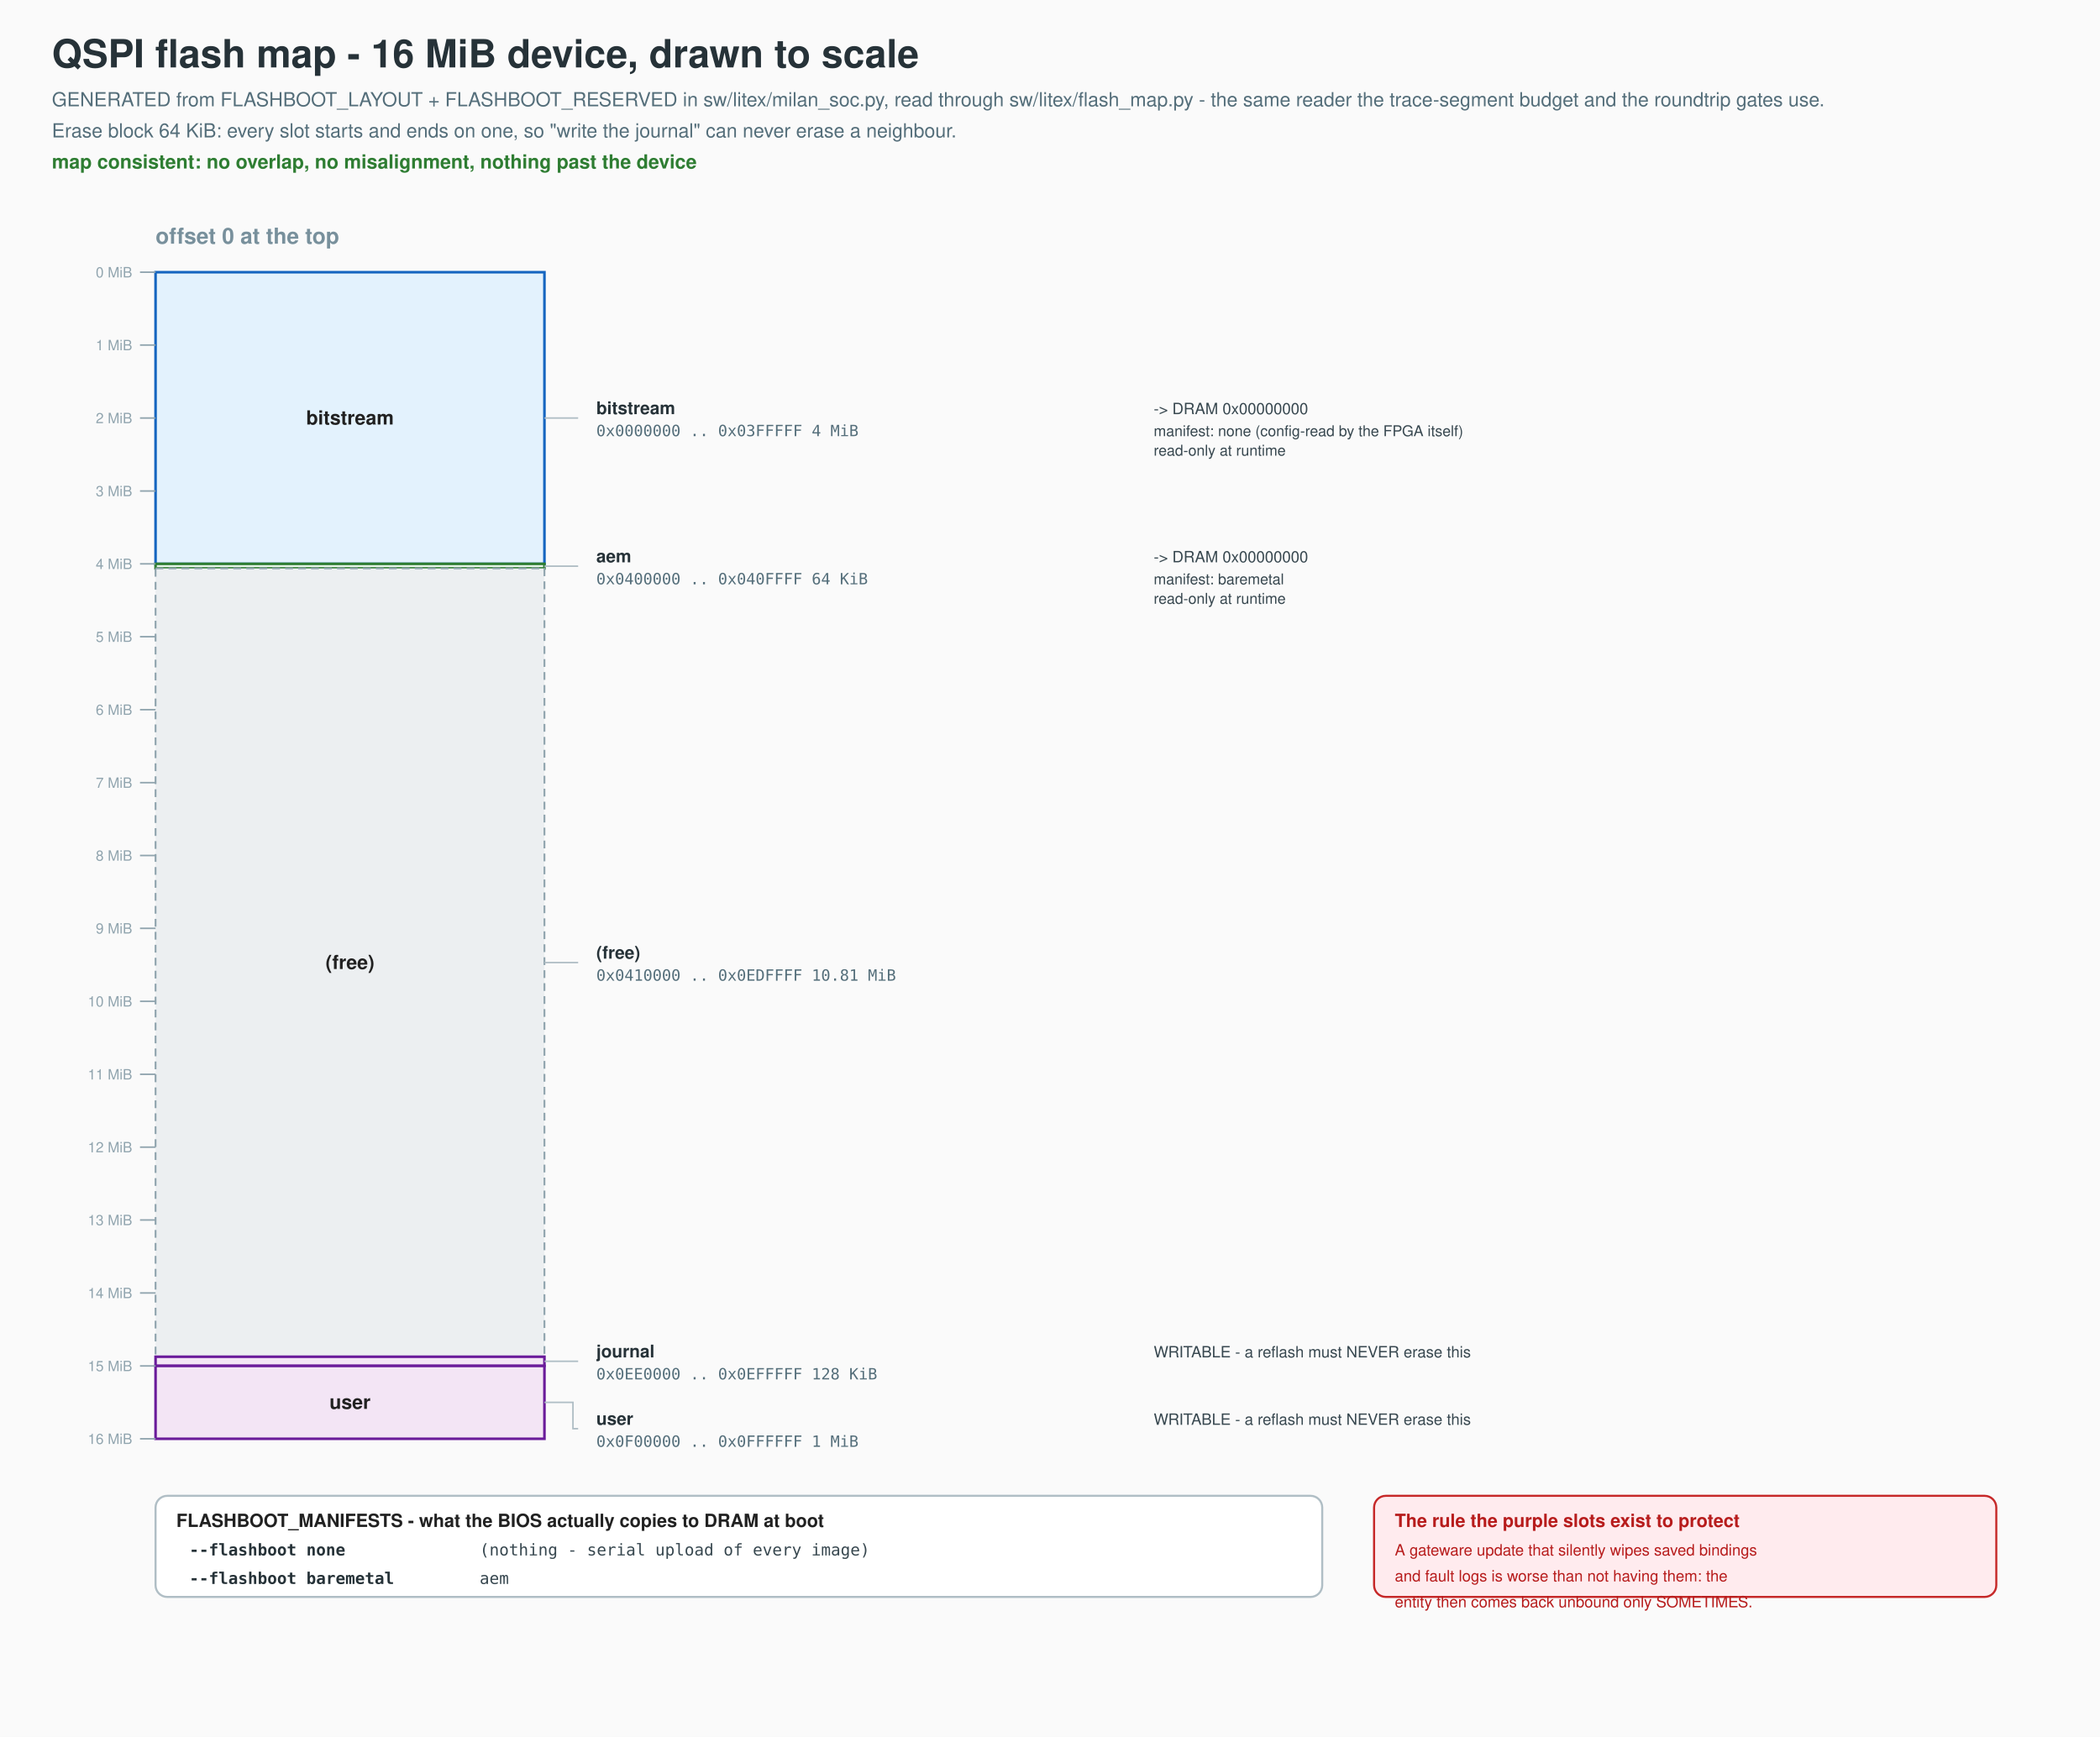
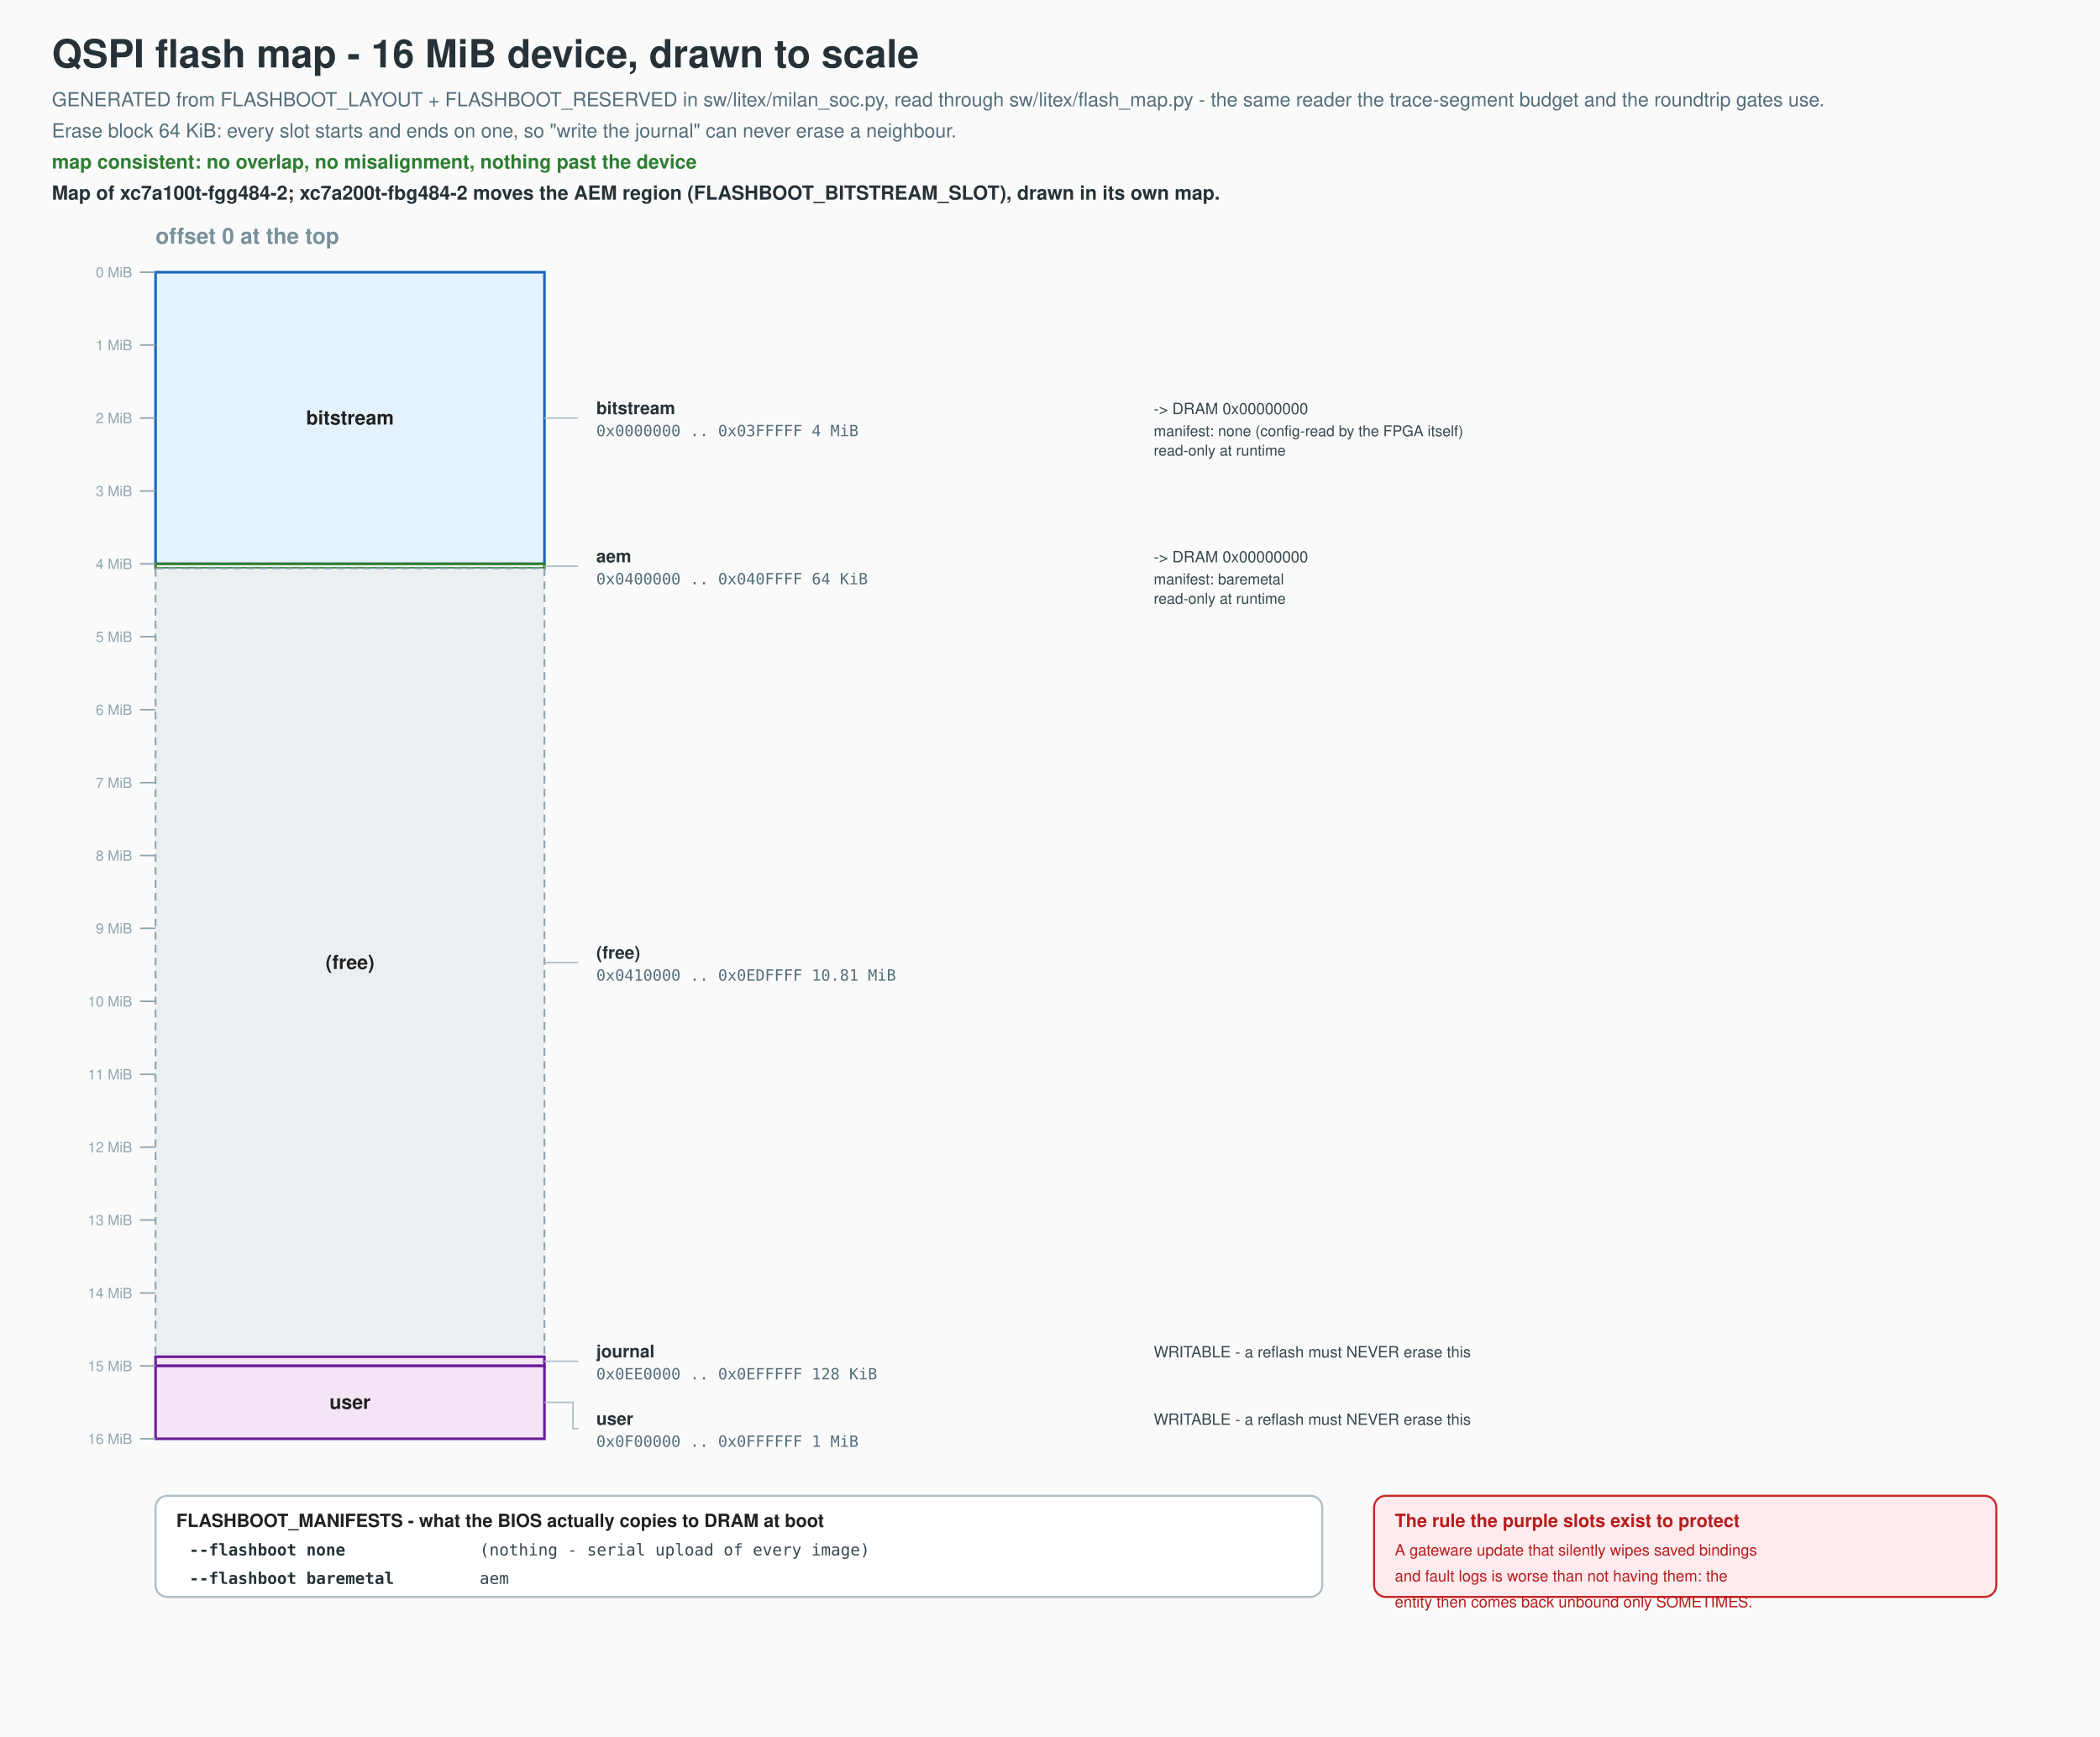
<svg xmlns="http://www.w3.org/2000/svg" width="1620" height="1340" viewBox="0 0 1620 1340" font-family="Helvetica,Arial,sans-serif">
  <rect width="1620" height="1340" fill="#FAFAFA" />
  <text x="40" y="52" font-size="30" font-weight="bold" fill="#263238">QSPI flash map - 16 MiB device, drawn to scale</text>
  <text x="40" y="82" font-size="15" fill="#546E7A">GENERATED from FLASHBOOT_LAYOUT + FLASHBOOT_RESERVED in sw/litex/milan_soc.py, read through sw/litex/flash_map.py - the same reader the trace-segment budget and the roundtrip gates use.</text>
  <text x="40" y="106" font-size="15" fill="#546E7A">Erase block 64 KiB: every slot starts and ends on one, so "write the journal" can never erase a neighbour.</text>
  <text x="40" y="130" font-size="15" font-weight="bold" fill="#2E7D32">map consistent: no overlap, no misalignment, nothing past the device</text>
+   <text x="40" y="154" font-size="15" font-weight="bold" fill="#263238">Map of xc7a100t-fgg484-2; xc7a200t-fbg484-2 moves the AEM region (FLASHBOOT_BITSTREAM_SLOT), drawn in its own map.</text>
  <text x="120" y="188" font-size="17" font-weight="bold" fill="#78909C">offset 0 at the top</text>
  <rect x="120" y="210.0" width="300" height="225.0" fill="#E3F2FD" stroke="#1565C0" stroke-width="2" />
  <text x="270.0" y="327.5" font-size="15" font-weight="bold" fill="#212121" text-anchor="middle">bitstream</text>
  <path d="M420,322.5 L442,322.5 L442,322.5 L446,322.5" fill="none" stroke="#B0BEC5" stroke-width="1.2" />
  <text x="460" y="319.5" font-size="13.5" font-weight="bold" fill="#263238">bitstream</text>
  <text x="460" y="336.5" font-size="12" font-family="monospace" fill="#546E7A">0x0000000 .. 0x03FFFFF   4 MiB</text>
  <text x="890" y="319.5" font-size="12" fill="#37474F">-&gt; DRAM 0x00000000</text>
  <text x="890" y="336.5" font-size="11.5" fill="#37474F">manifest: none (config-read by the FPGA itself)</text>
  <text x="890" y="351.5" font-size="11.5" fill="#37474F">read-only at runtime</text>
  <rect x="120" y="435.0" width="300" height="3.5" fill="#E8F5E9" stroke="#2E7D32" stroke-width="2" />
  <path d="M420,436.8 L442,436.8 L442,436.8 L446,436.8" fill="none" stroke="#B0BEC5" stroke-width="1.2" />
  <text x="460" y="433.8" font-size="13.5" font-weight="bold" fill="#263238">aem</text>
  <text x="460" y="450.8" font-size="12" font-family="monospace" fill="#546E7A">0x0400000 .. 0x040FFFF   64 KiB</text>
  <text x="890" y="433.8" font-size="12" fill="#37474F">-&gt; DRAM 0x00000000</text>
  <text x="890" y="450.8" font-size="11.5" fill="#37474F">manifest: baremetal</text>
  <text x="890" y="465.8" font-size="11.5" fill="#37474F">read-only at runtime</text>
  <rect x="120" y="438.5" width="300" height="608.2" fill="#ECEFF1" stroke="#90A4AE" stroke-width="1.4" stroke-dasharray="6,4" />
  <text x="270.0" y="747.6" font-size="15" font-weight="bold" fill="#212121" text-anchor="middle">(free)</text>
  <path d="M420,742.6 L442,742.6 L442,742.6 L446,742.6" fill="none" stroke="#B0BEC5" stroke-width="1.2" />
  <text x="460" y="739.6" font-size="13.5" font-weight="bold" fill="#263238">(free)</text>
  <text x="460" y="756.6" font-size="12" font-family="monospace" fill="#546E7A">0x0410000 .. 0x0EDFFFF   10.81 MiB</text>
  <rect x="120" y="1046.7" width="300" height="7.0" fill="#F3E5F5" stroke="#6A1B9A" stroke-width="2" />
  <path d="M420,1050.2 L442,1050.2 L442,1050.2 L446,1050.2" fill="none" stroke="#B0BEC5" stroke-width="1.2" />
  <text x="460" y="1047.2" font-size="13.5" font-weight="bold" fill="#263238">journal</text>
  <text x="460" y="1064.2" font-size="12" font-family="monospace" fill="#546E7A">0x0EE0000 .. 0x0EFFFFF   128 KiB</text>
  <text x="890" y="1047.2" font-size="12" fill="#37474F">WRITABLE - a reflash must NEVER erase this</text>
  <rect x="120" y="1053.8" width="300" height="56.2" fill="#F3E5F5" stroke="#6A1B9A" stroke-width="2" />
  <text x="270.0" y="1086.9" font-size="15" font-weight="bold" fill="#212121" text-anchor="middle">user</text>
  <path d="M420,1081.9 L442,1081.9 L442,1102.2 L446,1102.2" fill="none" stroke="#B0BEC5" stroke-width="1.2" />
  <text x="460" y="1099.2" font-size="13.5" font-weight="bold" fill="#263238">user</text>
  <text x="460" y="1116.2" font-size="12" font-family="monospace" fill="#546E7A">0x0F00000 .. 0x0FFFFFF   1 MiB</text>
  <text x="890" y="1099.2" font-size="12" fill="#37474F">WRITABLE - a reflash must NEVER erase this</text>
  <path d="M108,210.0 L120,210.0" stroke="#90A4AE" stroke-width="1.2" />
  <text x="102" y="214.0" font-size="11" fill="#90A4AE" text-anchor="end">0 MiB</text>
  <path d="M108,266.2 L120,266.2" stroke="#90A4AE" stroke-width="1.2" />
  <text x="102" y="270.2" font-size="11" fill="#90A4AE" text-anchor="end">1 MiB</text>
  <path d="M108,322.5 L120,322.5" stroke="#90A4AE" stroke-width="1.2" />
  <text x="102" y="326.5" font-size="11" fill="#90A4AE" text-anchor="end">2 MiB</text>
  <path d="M108,378.8 L120,378.8" stroke="#90A4AE" stroke-width="1.2" />
  <text x="102" y="382.8" font-size="11" fill="#90A4AE" text-anchor="end">3 MiB</text>
  <path d="M108,435.0 L120,435.0" stroke="#90A4AE" stroke-width="1.2" />
  <text x="102" y="439.0" font-size="11" fill="#90A4AE" text-anchor="end">4 MiB</text>
  <path d="M108,491.2 L120,491.2" stroke="#90A4AE" stroke-width="1.2" />
  <text x="102" y="495.2" font-size="11" fill="#90A4AE" text-anchor="end">5 MiB</text>
  <path d="M108,547.5 L120,547.5" stroke="#90A4AE" stroke-width="1.2" />
  <text x="102" y="551.5" font-size="11" fill="#90A4AE" text-anchor="end">6 MiB</text>
  <path d="M108,603.8 L120,603.8" stroke="#90A4AE" stroke-width="1.2" />
  <text x="102" y="607.8" font-size="11" fill="#90A4AE" text-anchor="end">7 MiB</text>
  <path d="M108,660.0 L120,660.0" stroke="#90A4AE" stroke-width="1.2" />
  <text x="102" y="664.0" font-size="11" fill="#90A4AE" text-anchor="end">8 MiB</text>
  <path d="M108,716.2 L120,716.2" stroke="#90A4AE" stroke-width="1.2" />
  <text x="102" y="720.2" font-size="11" fill="#90A4AE" text-anchor="end">9 MiB</text>
  <path d="M108,772.5 L120,772.5" stroke="#90A4AE" stroke-width="1.2" />
  <text x="102" y="776.5" font-size="11" fill="#90A4AE" text-anchor="end">10 MiB</text>
  <path d="M108,828.8 L120,828.8" stroke="#90A4AE" stroke-width="1.2" />
  <text x="102" y="832.8" font-size="11" fill="#90A4AE" text-anchor="end">11 MiB</text>
  <path d="M108,885.0 L120,885.0" stroke="#90A4AE" stroke-width="1.2" />
  <text x="102" y="889.0" font-size="11" fill="#90A4AE" text-anchor="end">12 MiB</text>
  <path d="M108,941.2 L120,941.2" stroke="#90A4AE" stroke-width="1.2" />
  <text x="102" y="945.2" font-size="11" fill="#90A4AE" text-anchor="end">13 MiB</text>
  <path d="M108,997.5 L120,997.5" stroke="#90A4AE" stroke-width="1.2" />
  <text x="102" y="1001.5" font-size="11" fill="#90A4AE" text-anchor="end">14 MiB</text>
  <path d="M108,1053.8 L120,1053.8" stroke="#90A4AE" stroke-width="1.2" />
  <text x="102" y="1057.8" font-size="11" fill="#90A4AE" text-anchor="end">15 MiB</text>
  <path d="M108,1110.0 L120,1110.0" stroke="#90A4AE" stroke-width="1.2" />
  <text x="102" y="1114.0" font-size="11" fill="#90A4AE" text-anchor="end">16 MiB</text>
  <rect x="120" y="1154" width="900" height="78" rx="9" fill="#FFFFFF" stroke="#B0BEC5" stroke-width="1.6" />
  <text x="136" y="1178" font-size="14" font-weight="bold" fill="#212121">FLASHBOOT_MANIFESTS - what the BIOS actually copies to DRAM at boot</text>
  <text x="146" y="1200" font-size="12.5" font-family="monospace" font-weight="bold" fill="#263238">--flashboot none</text>
  <text x="370" y="1200" font-size="12.5" font-family="monospace" fill="#37474F">(nothing - serial upload of every image)</text>
  <text x="146" y="1222" font-size="12.5" font-family="monospace" font-weight="bold" fill="#263238">--flashboot baremetal</text>
  <text x="370" y="1222" font-size="12.5" font-family="monospace" fill="#37474F">aem</text>
  <rect x="1060" y="1154" width="480" height="78" rx="9" fill="#FFEBEE" stroke="#C62828" stroke-width="1.6" />
  <text x="1076" y="1178" font-size="14" font-weight="bold" fill="#B71C1C">The rule the purple slots exist to protect</text>
  <text x="1076" y="1200" font-size="12" fill="#B71C1C">A gateware update that silently wipes saved bindings</text>
  <text x="1076" y="1220" font-size="12" fill="#B71C1C">and fault logs is worse than not having them: the</text>
  <text x="1076" y="1240" font-size="12" fill="#B71C1C">entity then comes back unbound only SOMETIMES.</text>
</svg>
